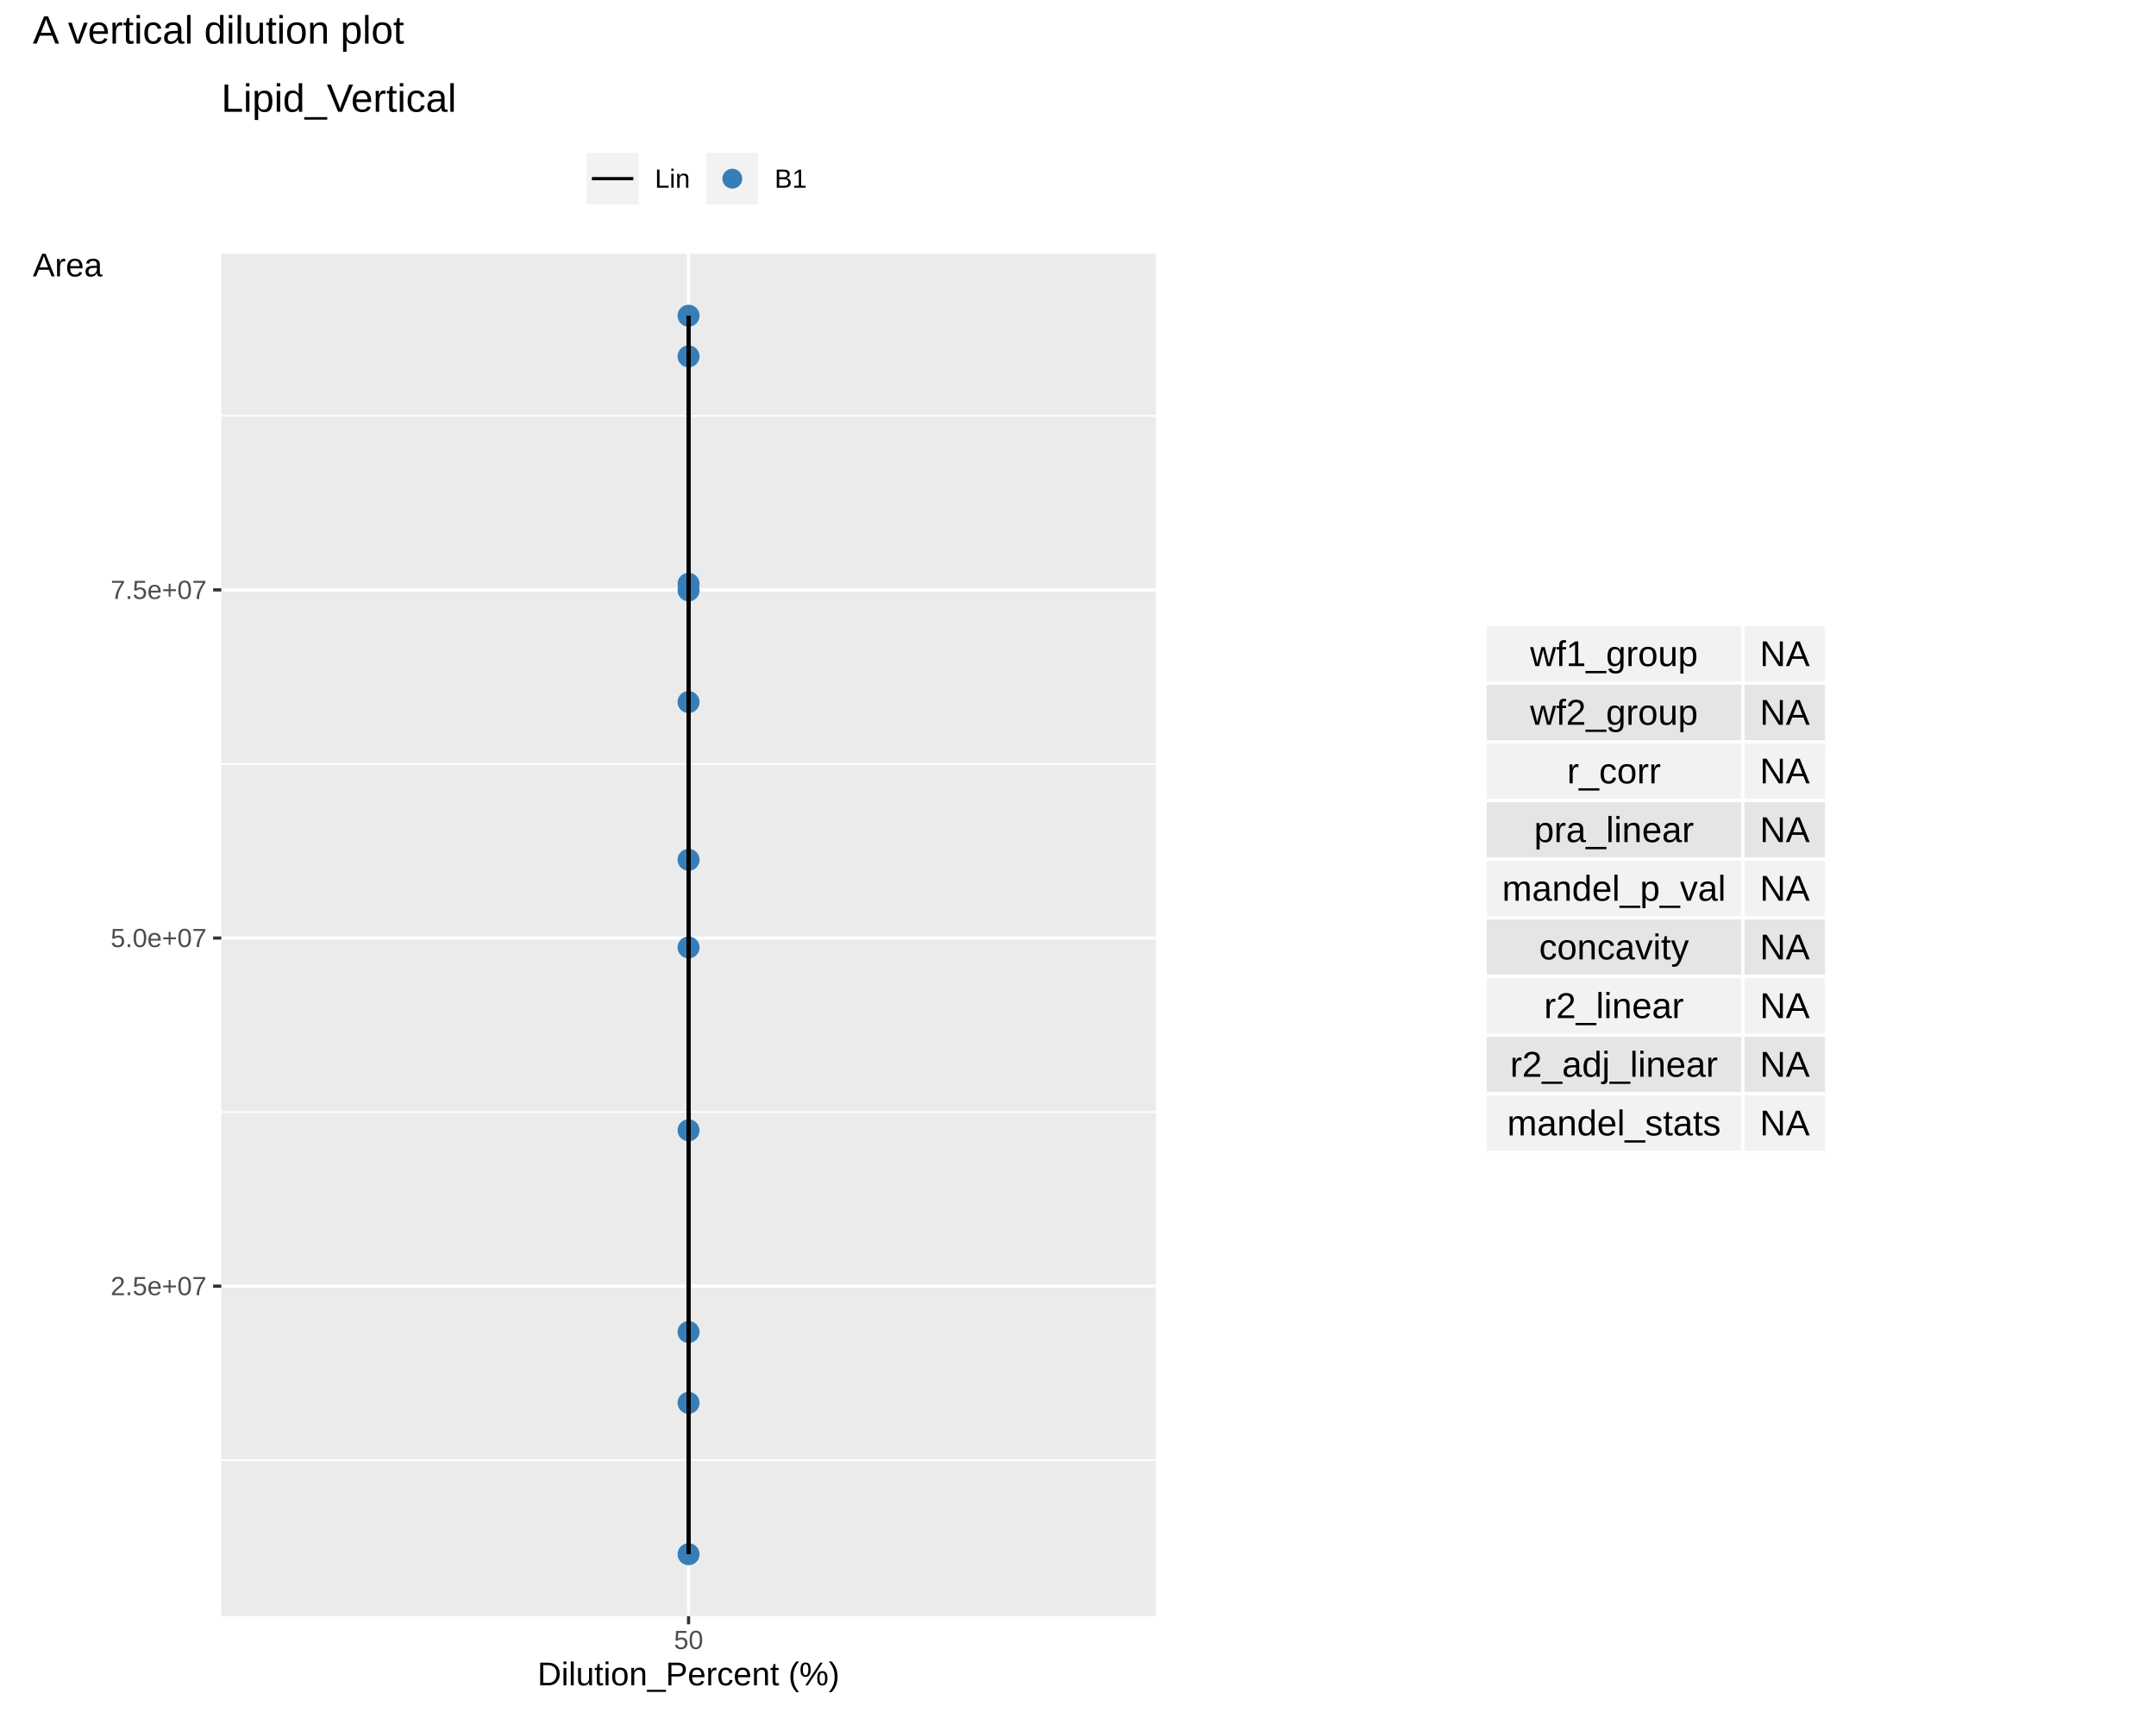
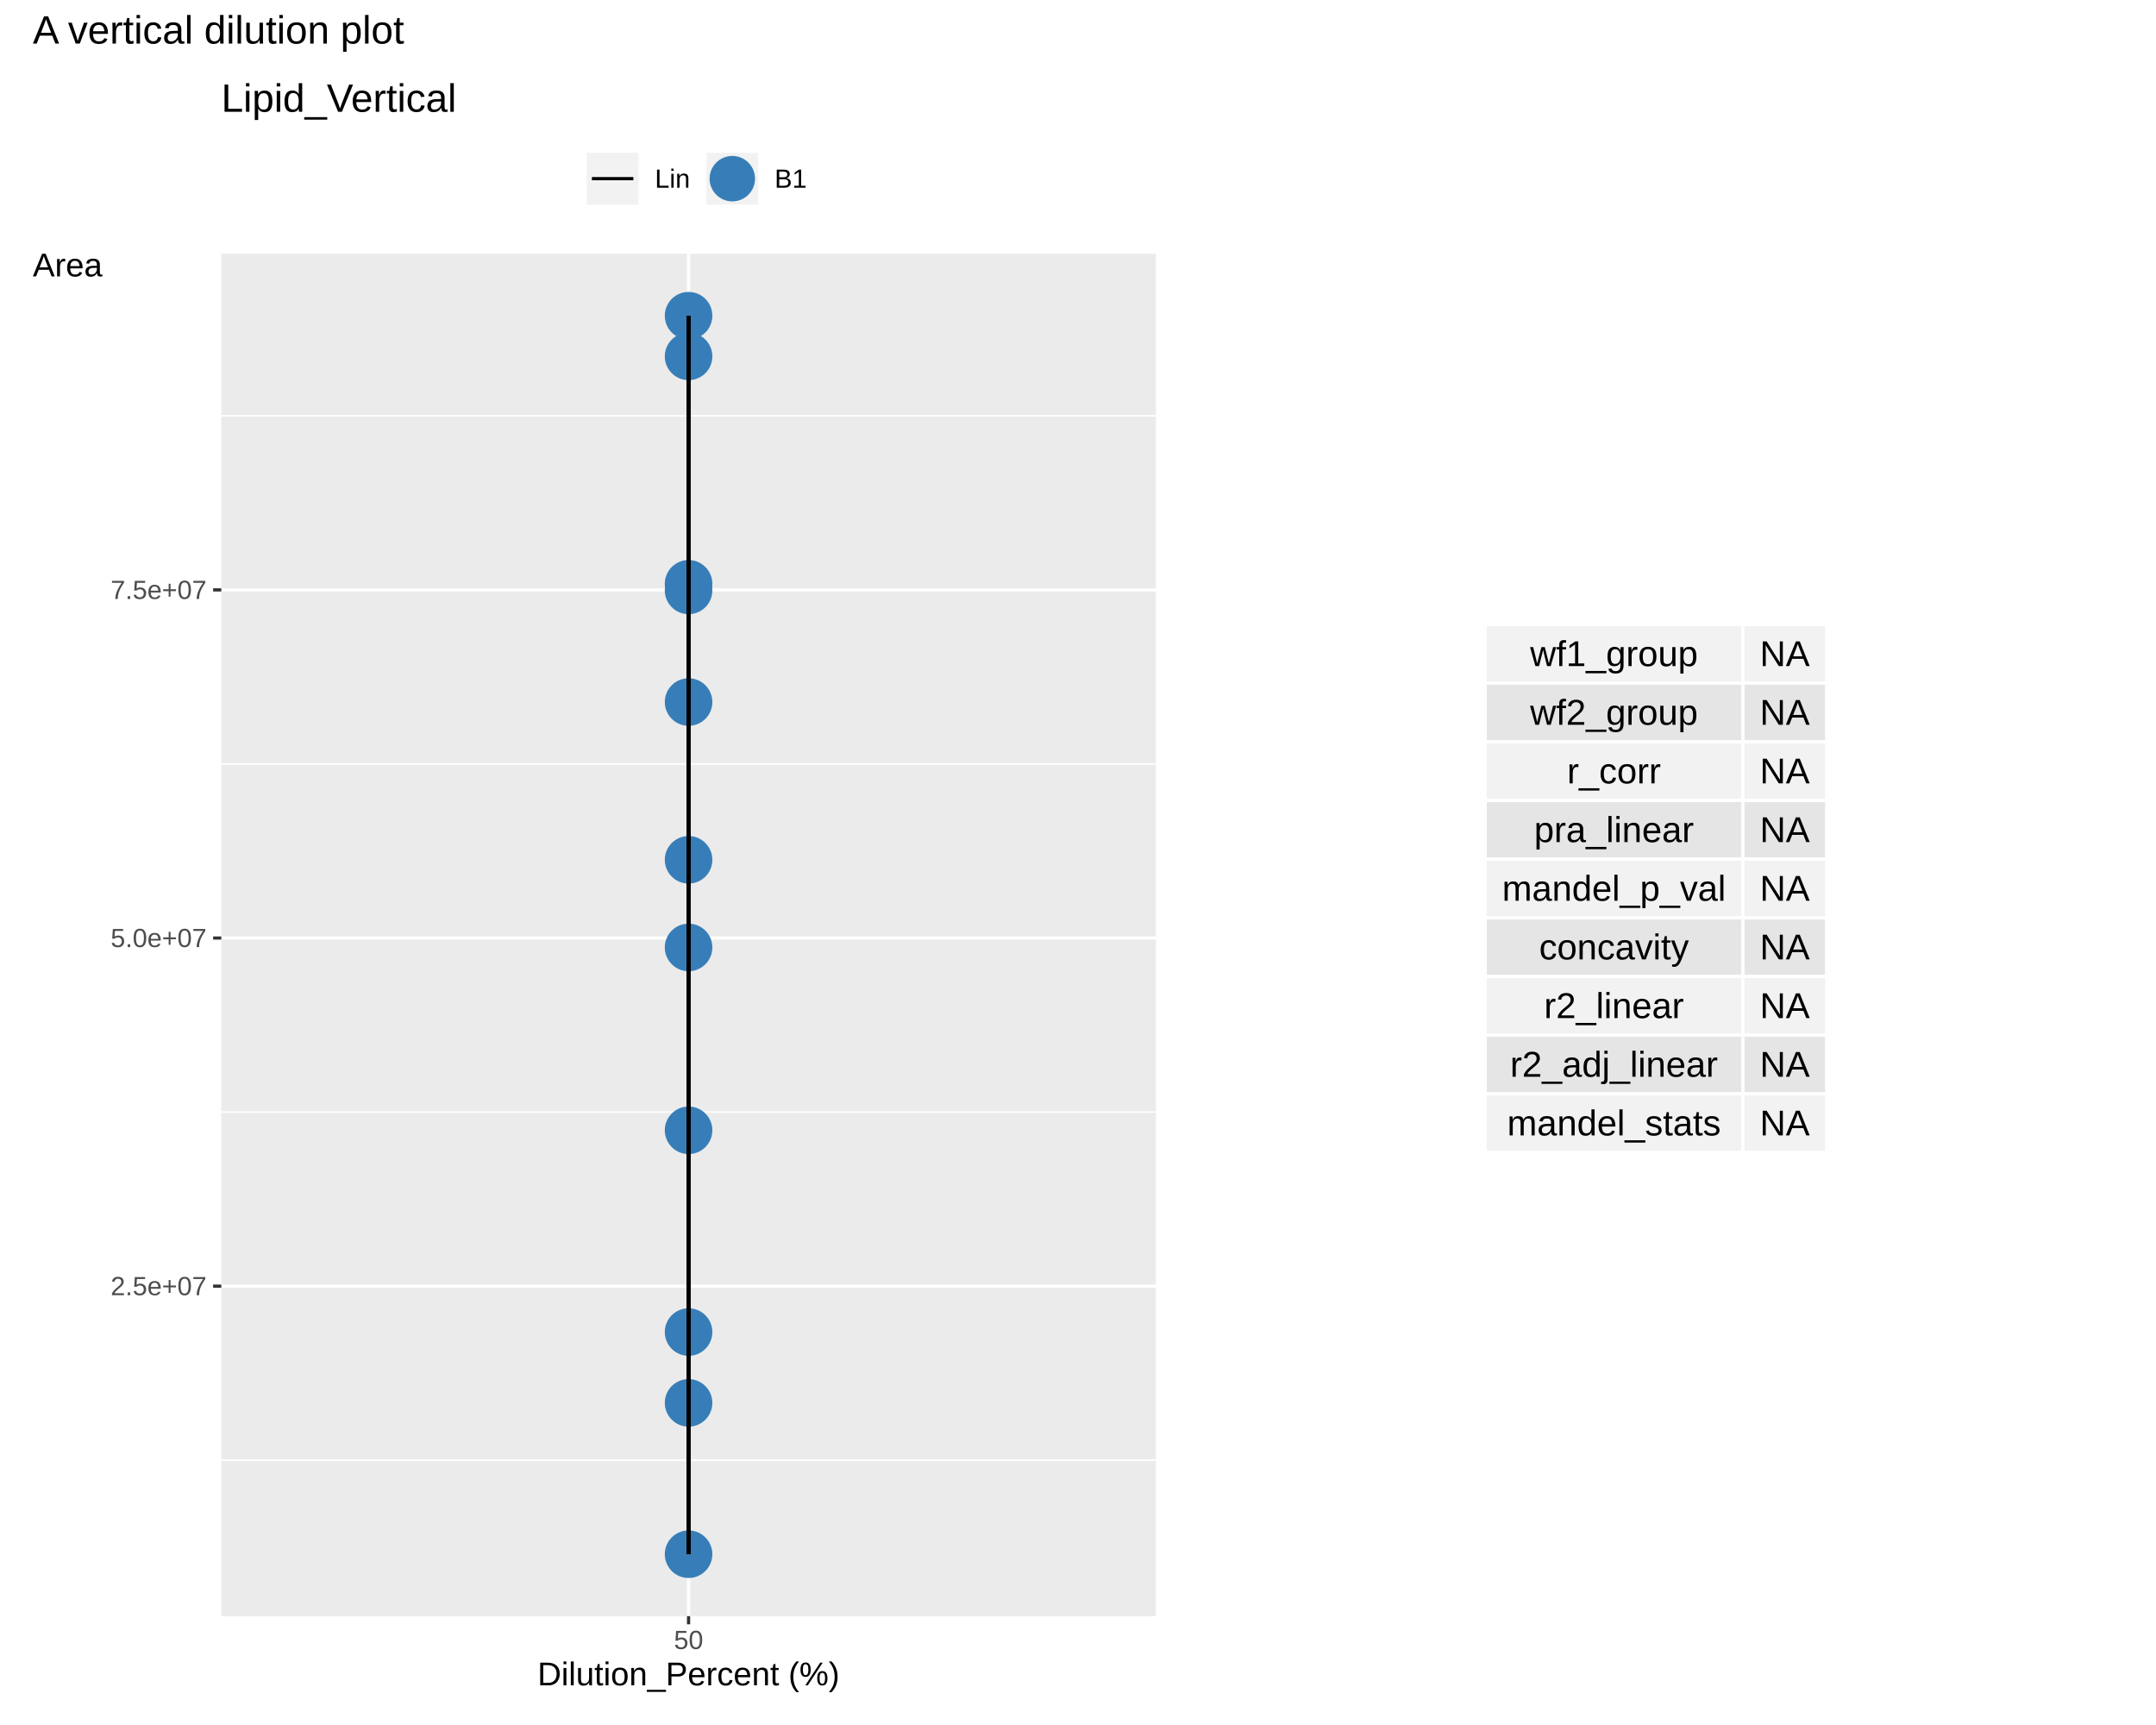
<svg xmlns="http://www.w3.org/2000/svg" viewBox="0 0 720.00 576.00">
  <defs>
    <style type="text/css">
    line, polyline, polygon, path, rect, circle {
      fill: none;
      stroke: #000000;
      stroke-linecap: round;
      stroke-linejoin: round;
      stroke-miterlimit: 10.00;
    }
  </style>
  </defs>
  <rect width="100%" height="100%" style="stroke: none; fill: #FFFFFF;" />
  <rect x="0.00" y="0.00" width="720.00" height="576.00" style="stroke-width: 1.07; stroke: #FFFFFF; fill: #FFFFFF;" />
  <defs>
    <clipPath id="cpMzkxLjQ4fDcxNC41Mnw1NzAuNTJ8MjIuNzc=">
      <rect x="391.48" y="22.77" width="323.04" height="547.75" />
    </clipPath>
  </defs>
  <rect x="391.48" y="22.77" width="323.04" height="547.75" style="stroke-width: 1.07; stroke: #FFFFFF; fill: #FFFFFF;" clip-path="url(#cpMzkxLjQ4fDcxNC41Mnw1NzAuNTJ8MjIuNzc=)" />
  <defs>
    <clipPath id="cpMC4wMHw3MjAuMDB8NTc2LjAwfDAuMDA=">
      <rect x="0.00" y="0.00" width="720.00" height="576.00" />
    </clipPath>
  </defs>
  <defs>
    <clipPath id="cpNS40OHwzOTEuNDh8NTcwLjUyfDIyLjc3">
      <rect x="5.48" y="22.77" width="386.00" height="547.75" />
    </clipPath>
  </defs>
  <rect x="5.48" y="22.77" width="386.00" height="547.75" style="stroke-width: 1.07; stroke: #FFFFFF; fill: #FFFFFF;" clip-path="url(#cpNS40OHwzOTEuNDh8NTcwLjUyfDIyLjc3)" />
  <defs>
    <clipPath id="cpMC4wMHw3MjAuMDB8NTc2LjAwfDAuMDA=">
      <rect x="0.00" y="0.00" width="720.00" height="576.00" />
    </clipPath>
  </defs>
  <defs>
    <clipPath id="cpNzMuOTF8Mzg2LjAwfDUzOS42NXw4NC43NA==">
      <rect x="73.91" y="84.74" width="312.09" height="454.91" />
    </clipPath>
  </defs>
  <rect x="73.91" y="84.74" width="312.09" height="454.91" style="stroke-width: 1.07; stroke: none; fill: #EBEBEB;" clip-path="url(#cpNzMuOTF8Mzg2LjAwfDUzOS42NXw4NC43NA==)" />
  <polyline points="73.91,487.58 386.00,487.58 " style="stroke-width: 0.53; stroke: #FFFFFF; stroke-linecap: butt;" clip-path="url(#cpNzMuOTF8Mzg2LjAwfDUzOS42NXw4NC43NA==)" />
  <polyline points="73.91,371.34 386.00,371.34 " style="stroke-width: 0.53; stroke: #FFFFFF; stroke-linecap: butt;" clip-path="url(#cpNzMuOTF8Mzg2LjAwfDUzOS42NXw4NC43NA==)" />
  <polyline points="73.91,255.10 386.00,255.10 " style="stroke-width: 0.53; stroke: #FFFFFF; stroke-linecap: butt;" clip-path="url(#cpNzMuOTF8Mzg2LjAwfDUzOS42NXw4NC43NA==)" />
  <polyline points="73.91,138.86 386.00,138.86 " style="stroke-width: 0.53; stroke: #FFFFFF; stroke-linecap: butt;" clip-path="url(#cpNzMuOTF8Mzg2LjAwfDUzOS42NXw4NC43NA==)" />
  <polyline points="73.91,429.46 386.00,429.46 " style="stroke-width: 1.07; stroke: #FFFFFF; stroke-linecap: butt;" clip-path="url(#cpNzMuOTF8Mzg2LjAwfDUzOS42NXw4NC43NA==)" />
  <polyline points="73.91,313.22 386.00,313.22 " style="stroke-width: 1.07; stroke: #FFFFFF; stroke-linecap: butt;" clip-path="url(#cpNzMuOTF8Mzg2LjAwfDUzOS42NXw4NC43NA==)" />
  <polyline points="73.91,196.98 386.00,196.98 " style="stroke-width: 1.07; stroke: #FFFFFF; stroke-linecap: butt;" clip-path="url(#cpNzMuOTF8Mzg2LjAwfDUzOS42NXw4NC43NA==)" />
  <polyline points="229.95,539.65 229.95,84.74 " style="stroke-width: 1.07; stroke: #FFFFFF; stroke-linecap: butt;" clip-path="url(#cpNzMuOTF8Mzg2LjAwfDUzOS42NXw4NC43NA==)" />
-   <circle cx="229.95" cy="518.97" r="2.49pt" style="stroke-width: 0.71; stroke: #377EB8; fill: #377EB8;" clip-path="url(#cpNzMuOTF8Mzg2LjAwfDUzOS42NXw4NC43NA==)" />
-   <circle cx="229.95" cy="468.44" r="2.49pt" style="stroke-width: 0.71; stroke: #377EB8; fill: #377EB8;" clip-path="url(#cpNzMuOTF8Mzg2LjAwfDUzOS42NXw4NC43NA==)" />
-   <circle cx="229.95" cy="444.79" r="2.49pt" style="stroke-width: 0.71; stroke: #377EB8; fill: #377EB8;" clip-path="url(#cpNzMuOTF8Mzg2LjAwfDUzOS42NXw4NC43NA==)" />
-   <circle cx="229.95" cy="377.42" r="2.49pt" style="stroke-width: 0.71; stroke: #377EB8; fill: #377EB8;" clip-path="url(#cpNzMuOTF8Mzg2LjAwfDUzOS42NXw4NC43NA==)" />
-   <circle cx="229.95" cy="316.36" r="2.49pt" style="stroke-width: 0.71; stroke: #377EB8; fill: #377EB8;" clip-path="url(#cpNzMuOTF8Mzg2LjAwfDUzOS42NXw4NC43NA==)" />
-   <circle cx="229.95" cy="287.10" r="2.49pt" style="stroke-width: 0.71; stroke: #377EB8; fill: #377EB8;" clip-path="url(#cpNzMuOTF8Mzg2LjAwfDUzOS42NXw4NC43NA==)" />
-   <circle cx="229.95" cy="234.42" r="2.49pt" style="stroke-width: 0.71; stroke: #377EB8; fill: #377EB8;" clip-path="url(#cpNzMuOTF8Mzg2LjAwfDUzOS42NXw4NC43NA==)" />
-   <circle cx="229.95" cy="197.14" r="2.49pt" style="stroke-width: 0.71; stroke: #377EB8; fill: #377EB8;" clip-path="url(#cpNzMuOTF8Mzg2LjAwfDUzOS42NXw4NC43NA==)" />
-   <circle cx="229.95" cy="194.94" r="2.49pt" style="stroke-width: 0.71; stroke: #377EB8; fill: #377EB8;" clip-path="url(#cpNzMuOTF8Mzg2LjAwfDUzOS42NXw4NC43NA==)" />
-   <circle cx="229.95" cy="119.00" r="2.49pt" style="stroke-width: 0.71; stroke: #377EB8; fill: #377EB8;" clip-path="url(#cpNzMuOTF8Mzg2LjAwfDUzOS42NXw4NC43NA==)" />
-   <circle cx="229.95" cy="105.42" r="2.49pt" style="stroke-width: 0.71; stroke: #377EB8; fill: #377EB8;" clip-path="url(#cpNzMuOTF8Mzg2LjAwfDUzOS42NXw4NC43NA==)" />
+   <circle cx="229.95" cy="518.97" r="5.69pt" style="stroke-width: 0.71; stroke: #377EB8; fill: #377EB8;" clip-path="url(#cpNzMuOTF8Mzg2LjAwfDUzOS42NXw4NC43NA==)" />
+   <circle cx="229.95" cy="468.44" r="5.69pt" style="stroke-width: 0.71; stroke: #377EB8; fill: #377EB8;" clip-path="url(#cpNzMuOTF8Mzg2LjAwfDUzOS42NXw4NC43NA==)" />
+   <circle cx="229.95" cy="444.79" r="5.69pt" style="stroke-width: 0.71; stroke: #377EB8; fill: #377EB8;" clip-path="url(#cpNzMuOTF8Mzg2LjAwfDUzOS42NXw4NC43NA==)" />
+   <circle cx="229.95" cy="377.42" r="5.69pt" style="stroke-width: 0.71; stroke: #377EB8; fill: #377EB8;" clip-path="url(#cpNzMuOTF8Mzg2LjAwfDUzOS42NXw4NC43NA==)" />
+   <circle cx="229.95" cy="316.36" r="5.69pt" style="stroke-width: 0.71; stroke: #377EB8; fill: #377EB8;" clip-path="url(#cpNzMuOTF8Mzg2LjAwfDUzOS42NXw4NC43NA==)" />
+   <circle cx="229.95" cy="287.10" r="5.69pt" style="stroke-width: 0.71; stroke: #377EB8; fill: #377EB8;" clip-path="url(#cpNzMuOTF8Mzg2LjAwfDUzOS42NXw4NC43NA==)" />
+   <circle cx="229.95" cy="234.42" r="5.69pt" style="stroke-width: 0.71; stroke: #377EB8; fill: #377EB8;" clip-path="url(#cpNzMuOTF8Mzg2LjAwfDUzOS42NXw4NC43NA==)" />
+   <circle cx="229.95" cy="197.14" r="5.69pt" style="stroke-width: 0.71; stroke: #377EB8; fill: #377EB8;" clip-path="url(#cpNzMuOTF8Mzg2LjAwfDUzOS42NXw4NC43NA==)" />
+   <circle cx="229.95" cy="194.94" r="5.69pt" style="stroke-width: 0.71; stroke: #377EB8; fill: #377EB8;" clip-path="url(#cpNzMuOTF8Mzg2LjAwfDUzOS42NXw4NC43NA==)" />
+   <circle cx="229.95" cy="119.00" r="5.69pt" style="stroke-width: 0.71; stroke: #377EB8; fill: #377EB8;" clip-path="url(#cpNzMuOTF8Mzg2LjAwfDUzOS42NXw4NC43NA==)" />
+   <circle cx="229.95" cy="105.42" r="5.69pt" style="stroke-width: 0.71; stroke: #377EB8; fill: #377EB8;" clip-path="url(#cpNzMuOTF8Mzg2LjAwfDUzOS42NXw4NC43NA==)" />
  <line x1="229.95" y1="518.97" x2="229.95" y2="105.42" style="stroke-width: 1.07; stroke-linecap: butt;" clip-path="url(#cpNzMuOTF8Mzg2LjAwfDUzOS42NXw4NC43NA==)" />
  <line x1="229.95" y1="518.97" x2="229.95" y2="105.42" style="stroke-width: 1.07; stroke-linecap: butt;" clip-path="url(#cpNzMuOTF8Mzg2LjAwfDUzOS42NXw4NC43NA==)" />
  <line x1="229.95" y1="518.97" x2="229.95" y2="105.42" style="stroke-width: 1.07; stroke-linecap: butt;" clip-path="url(#cpNzMuOTF8Mzg2LjAwfDUzOS42NXw4NC43NA==)" />
  <line x1="229.95" y1="518.97" x2="229.95" y2="105.42" style="stroke-width: 1.07; stroke-linecap: butt;" clip-path="url(#cpNzMuOTF8Mzg2LjAwfDUzOS42NXw4NC43NA==)" />
  <line x1="229.95" y1="518.97" x2="229.95" y2="105.42" style="stroke-width: 1.07; stroke-linecap: butt;" clip-path="url(#cpNzMuOTF8Mzg2LjAwfDUzOS42NXw4NC43NA==)" />
  <line x1="229.95" y1="518.97" x2="229.95" y2="105.42" style="stroke-width: 1.07; stroke-linecap: butt;" clip-path="url(#cpNzMuOTF8Mzg2LjAwfDUzOS42NXw4NC43NA==)" />
  <line x1="229.95" y1="518.97" x2="229.95" y2="105.42" style="stroke-width: 1.07; stroke-linecap: butt;" clip-path="url(#cpNzMuOTF8Mzg2LjAwfDUzOS42NXw4NC43NA==)" />
  <line x1="229.95" y1="518.97" x2="229.95" y2="105.42" style="stroke-width: 1.07; stroke-linecap: butt;" clip-path="url(#cpNzMuOTF8Mzg2LjAwfDUzOS42NXw4NC43NA==)" />
  <line x1="229.95" y1="518.97" x2="229.95" y2="105.42" style="stroke-width: 1.07; stroke-linecap: butt;" clip-path="url(#cpNzMuOTF8Mzg2LjAwfDUzOS42NXw4NC43NA==)" />
  <line x1="229.95" y1="518.97" x2="229.95" y2="105.42" style="stroke-width: 1.07; stroke-linecap: butt;" clip-path="url(#cpNzMuOTF8Mzg2LjAwfDUzOS42NXw4NC43NA==)" />
  <line x1="229.95" y1="518.97" x2="229.95" y2="105.42" style="stroke-width: 1.07; stroke-linecap: butt;" clip-path="url(#cpNzMuOTF8Mzg2LjAwfDUzOS42NXw4NC43NA==)" />
  <defs>
    <clipPath id="cpMC4wMHw3MjAuMDB8NTc2LjAwfDAuMDA=">
      <rect x="0.00" y="0.00" width="720.00" height="576.00" />
    </clipPath>
  </defs>
  <g clip-path="url(#cpMC4wMHw3MjAuMDB8NTc2LjAwfDAuMDA=)">
    <text x="36.95" y="432.48" style="font-size: 8.80px; fill: #4D4D4D; font-family: Liberation Sans;" textLength="32.03px" lengthAdjust="spacingAndGlyphs">2.5e+07</text>
  </g>
  <g clip-path="url(#cpMC4wMHw3MjAuMDB8NTc2LjAwfDAuMDA=)">
    <text x="36.95" y="316.24" style="font-size: 8.80px; fill: #4D4D4D; font-family: Liberation Sans;" textLength="32.03px" lengthAdjust="spacingAndGlyphs">5.0e+07</text>
  </g>
  <g clip-path="url(#cpMC4wMHw3MjAuMDB8NTc2LjAwfDAuMDA=)">
    <text x="36.95" y="200.00" style="font-size: 8.80px; fill: #4D4D4D; font-family: Liberation Sans;" textLength="32.03px" lengthAdjust="spacingAndGlyphs">7.5e+07</text>
  </g>
  <polyline points="71.17,429.46 73.91,429.46 " style="stroke-width: 1.07; stroke: #333333; stroke-linecap: butt;" clip-path="url(#cpMC4wMHw3MjAuMDB8NTc2LjAwfDAuMDA=)" />
  <polyline points="71.17,313.22 73.91,313.22 " style="stroke-width: 1.07; stroke: #333333; stroke-linecap: butt;" clip-path="url(#cpMC4wMHw3MjAuMDB8NTc2LjAwfDAuMDA=)" />
  <polyline points="71.17,196.98 73.91,196.98 " style="stroke-width: 1.07; stroke: #333333; stroke-linecap: butt;" clip-path="url(#cpMC4wMHw3MjAuMDB8NTc2LjAwfDAuMDA=)" />
  <polyline points="229.95,542.39 229.95,539.65 " style="stroke-width: 1.07; stroke: #333333; stroke-linecap: butt;" clip-path="url(#cpMC4wMHw3MjAuMDB8NTc2LjAwfDAuMDA=)" />
  <g clip-path="url(#cpMC4wMHw3MjAuMDB8NTc2LjAwfDAuMDA=)">
    <text x="225.06" y="550.63" style="font-size: 8.80px; fill: #4D4D4D; font-family: Liberation Sans;" textLength="9.78px" lengthAdjust="spacingAndGlyphs">50</text>
  </g>
  <g clip-path="url(#cpMC4wMHw3MjAuMDB8NTc2LjAwfDAuMDA=)">
    <text x="179.50" y="562.76" style="font-size: 11.00px; font-family: Liberation Sans;" textLength="100.91px" lengthAdjust="spacingAndGlyphs">Dilution_Percent (%)</text>
  </g>
  <g clip-path="url(#cpMC4wMHw3MjAuMDB8NTc2LjAwfDAuMDA=)">
    <text x="10.96" y="92.30" style="font-size: 11.00px; font-family: Liberation Sans;" textLength="23.25px" lengthAdjust="spacingAndGlyphs">Area</text>
  </g>
  <rect x="184.99" y="45.54" width="89.94" height="28.24" style="stroke-width: 1.07; stroke: none; fill: #FFFFFF;" clip-path="url(#cpMC4wMHw3MjAuMDB8NTc2LjAwfDAuMDA=)" />
  <rect x="195.94" y="51.02" width="17.28" height="17.28" style="stroke-width: 1.07; stroke: none; fill: #F2F2F2;" clip-path="url(#cpMC4wMHw3MjAuMDB8NTc2LjAwfDAuMDA=)" />
  <line x1="197.67" y1="59.66" x2="211.50" y2="59.66" style="stroke-width: 1.07; stroke-linecap: butt;" clip-path="url(#cpMC4wMHw3MjAuMDB8NTc2LjAwfDAuMDA=)" />
  <rect x="235.92" y="51.02" width="17.28" height="17.28" style="stroke-width: 1.07; stroke: none; fill: #F2F2F2;" clip-path="url(#cpMC4wMHw3MjAuMDB8NTc2LjAwfDAuMDA=)" />
-   <circle cx="244.56" cy="59.66" r="2.49pt" style="stroke-width: 0.71; stroke: none; fill: #377EB8;" clip-path="url(#cpMC4wMHw3MjAuMDB8NTc2LjAwfDAuMDA=)" />
+   <circle cx="244.56" cy="59.66" r="5.69pt" style="stroke-width: 0.71; stroke: none; fill: #377EB8;" clip-path="url(#cpMC4wMHw3MjAuMDB8NTc2LjAwfDAuMDA=)" />
  <g clip-path="url(#cpMC4wMHw3MjAuMDB8NTc2LjAwfDAuMDA=)">
    <text x="218.70" y="62.69" style="font-size: 8.80px; font-family: Liberation Sans;" textLength="11.73px" lengthAdjust="spacingAndGlyphs">Lin</text>
  </g>
  <g clip-path="url(#cpMC4wMHw3MjAuMDB8NTc2LjAwfDAuMDA=)">
    <text x="258.68" y="62.69" style="font-size: 8.80px; font-family: Liberation Sans;" textLength="10.77px" lengthAdjust="spacingAndGlyphs">B1</text>
  </g>
  <g clip-path="url(#cpMC4wMHw3MjAuMDB8NTc2LjAwfDAuMDA=)">
    <text x="73.91" y="37.33" style="font-size: 13.20px; font-family: Liberation Sans;" textLength="78.42px" lengthAdjust="spacingAndGlyphs">Lipid_Vertical</text>
  </g>
  <defs>
    <clipPath id="cpMzk2Ljk2fDcwOS4wNHw1MzkuNjV8ODQuNzQ=">
      <rect x="396.96" y="84.74" width="312.09" height="454.91" />
    </clipPath>
  </defs>
  <defs>
    <clipPath id="cpMC4wMHw3MjAuMDB8NTc2LjAwfDAuMDA=">
      <rect x="0.00" y="0.00" width="720.00" height="576.00" />
    </clipPath>
  </defs>
  <defs>
    <clipPath id="cpMzkxLjQ4fDcxNC41Mnw1NzAuNTJ8MjIuNzc=">
      <rect x="391.48" y="22.77" width="323.04" height="547.75" />
    </clipPath>
  </defs>
  <defs>
    <clipPath id="cpNDk1Ljk2fDU4Mi4wMnwyMjguMDl8MjA4LjUw">
      <rect x="495.96" y="208.50" width="86.06" height="19.59" />
    </clipPath>
  </defs>
  <rect x="495.96" y="208.50" width="86.06" height="19.59" style="stroke-width: 1.12; stroke: #FFFFFF; fill: #F2F2F2;" clip-path="url(#cpNDk1Ljk2fDU4Mi4wMnwyMjguMDl8MjA4LjUw)" />
  <defs>
    <clipPath id="cpMzkxLjQ4fDcxNC41Mnw1NzAuNTJ8MjIuNzc=">
      <rect x="391.48" y="22.77" width="323.04" height="547.75" />
    </clipPath>
  </defs>
  <defs>
    <clipPath id="cpNDk1Ljk2fDU4Mi4wMnwyNDcuNjd8MjI4LjA5">
      <rect x="495.96" y="228.09" width="86.06" height="19.59" />
    </clipPath>
  </defs>
  <rect x="495.96" y="228.09" width="86.06" height="19.59" style="stroke-width: 1.12; stroke: #FFFFFF; fill: #E5E5E5;" clip-path="url(#cpNDk1Ljk2fDU4Mi4wMnwyNDcuNjd8MjI4LjA5)" />
  <defs>
    <clipPath id="cpMzkxLjQ4fDcxNC41Mnw1NzAuNTJ8MjIuNzc=">
      <rect x="391.48" y="22.77" width="323.04" height="547.75" />
    </clipPath>
  </defs>
  <defs>
    <clipPath id="cpNDk1Ljk2fDU4Mi4wMnwyNjcuMjZ8MjQ3LjY3">
      <rect x="495.96" y="247.67" width="86.06" height="19.59" />
    </clipPath>
  </defs>
  <rect x="495.96" y="247.67" width="86.06" height="19.59" style="stroke-width: 1.12; stroke: #FFFFFF; fill: #F2F2F2;" clip-path="url(#cpNDk1Ljk2fDU4Mi4wMnwyNjcuMjZ8MjQ3LjY3)" />
  <defs>
    <clipPath id="cpMzkxLjQ4fDcxNC41Mnw1NzAuNTJ8MjIuNzc=">
      <rect x="391.48" y="22.77" width="323.04" height="547.75" />
    </clipPath>
  </defs>
  <defs>
    <clipPath id="cpNDk1Ljk2fDU4Mi4wMnwyODYuODV8MjY3LjI2">
      <rect x="495.96" y="267.26" width="86.06" height="19.59" />
    </clipPath>
  </defs>
  <rect x="495.96" y="267.26" width="86.06" height="19.59" style="stroke-width: 1.12; stroke: #FFFFFF; fill: #E5E5E5;" clip-path="url(#cpNDk1Ljk2fDU4Mi4wMnwyODYuODV8MjY3LjI2)" />
  <defs>
    <clipPath id="cpMzkxLjQ4fDcxNC41Mnw1NzAuNTJ8MjIuNzc=">
      <rect x="391.48" y="22.77" width="323.04" height="547.75" />
    </clipPath>
  </defs>
  <defs>
    <clipPath id="cpNDk1Ljk2fDU4Mi4wMnwzMDYuNDR8Mjg2Ljg1">
      <rect x="495.96" y="286.85" width="86.06" height="19.59" />
    </clipPath>
  </defs>
  <rect x="495.96" y="286.85" width="86.06" height="19.59" style="stroke-width: 1.12; stroke: #FFFFFF; fill: #F2F2F2;" clip-path="url(#cpNDk1Ljk2fDU4Mi4wMnwzMDYuNDR8Mjg2Ljg1)" />
  <defs>
    <clipPath id="cpMzkxLjQ4fDcxNC41Mnw1NzAuNTJ8MjIuNzc=">
      <rect x="391.48" y="22.77" width="323.04" height="547.75" />
    </clipPath>
  </defs>
  <defs>
    <clipPath id="cpNDk1Ljk2fDU4Mi4wMnwzMjYuMDN8MzA2LjQ0">
      <rect x="495.96" y="306.44" width="86.06" height="19.59" />
    </clipPath>
  </defs>
  <rect x="495.96" y="306.44" width="86.06" height="19.59" style="stroke-width: 1.12; stroke: #FFFFFF; fill: #E5E5E5;" clip-path="url(#cpNDk1Ljk2fDU4Mi4wMnwzMjYuMDN8MzA2LjQ0)" />
  <defs>
    <clipPath id="cpMzkxLjQ4fDcxNC41Mnw1NzAuNTJ8MjIuNzc=">
      <rect x="391.48" y="22.77" width="323.04" height="547.75" />
    </clipPath>
  </defs>
  <defs>
    <clipPath id="cpNDk1Ljk2fDU4Mi4wMnwzNDUuNjJ8MzI2LjAz">
      <rect x="495.96" y="326.03" width="86.06" height="19.59" />
    </clipPath>
  </defs>
  <rect x="495.96" y="326.03" width="86.06" height="19.59" style="stroke-width: 1.12; stroke: #FFFFFF; fill: #F2F2F2;" clip-path="url(#cpNDk1Ljk2fDU4Mi4wMnwzNDUuNjJ8MzI2LjAz)" />
  <defs>
    <clipPath id="cpMzkxLjQ4fDcxNC41Mnw1NzAuNTJ8MjIuNzc=">
      <rect x="391.48" y="22.77" width="323.04" height="547.75" />
    </clipPath>
  </defs>
  <defs>
    <clipPath id="cpNDk1Ljk2fDU4Mi4wMnwzNjUuMjF8MzQ1LjYy">
      <rect x="495.96" y="345.62" width="86.06" height="19.59" />
    </clipPath>
  </defs>
  <rect x="495.96" y="345.62" width="86.06" height="19.59" style="stroke-width: 1.12; stroke: #FFFFFF; fill: #E5E5E5;" clip-path="url(#cpNDk1Ljk2fDU4Mi4wMnwzNjUuMjF8MzQ1LjYy)" />
  <defs>
    <clipPath id="cpMzkxLjQ4fDcxNC41Mnw1NzAuNTJ8MjIuNzc=">
      <rect x="391.48" y="22.77" width="323.04" height="547.75" />
    </clipPath>
  </defs>
  <defs>
    <clipPath id="cpNDk1Ljk2fDU4Mi4wMnwzODQuNzl8MzY1LjIx">
      <rect x="495.96" y="365.21" width="86.06" height="19.59" />
    </clipPath>
  </defs>
  <rect x="495.96" y="365.21" width="86.06" height="19.59" style="stroke-width: 1.12; stroke: #FFFFFF; fill: #F2F2F2;" clip-path="url(#cpNDk1Ljk2fDU4Mi4wMnwzODQuNzl8MzY1LjIx)" />
  <defs>
    <clipPath id="cpMzkxLjQ4fDcxNC41Mnw1NzAuNTJ8MjIuNzc=">
      <rect x="391.48" y="22.77" width="323.04" height="547.75" />
    </clipPath>
  </defs>
  <defs>
    <clipPath id="cpNTgyLjAyfDYxMC4wM3wyMjguMDl8MjA4LjUw">
      <rect x="582.02" y="208.50" width="28.01" height="19.59" />
    </clipPath>
  </defs>
  <rect x="582.02" y="208.50" width="28.01" height="19.59" style="stroke-width: 1.12; stroke: #FFFFFF; fill: #F2F2F2;" clip-path="url(#cpNTgyLjAyfDYxMC4wM3wyMjguMDl8MjA4LjUw)" />
  <defs>
    <clipPath id="cpMzkxLjQ4fDcxNC41Mnw1NzAuNTJ8MjIuNzc=">
      <rect x="391.48" y="22.77" width="323.04" height="547.75" />
    </clipPath>
  </defs>
  <defs>
    <clipPath id="cpNTgyLjAyfDYxMC4wM3wyNDcuNjd8MjI4LjA5">
      <rect x="582.02" y="228.09" width="28.01" height="19.59" />
    </clipPath>
  </defs>
  <rect x="582.02" y="228.09" width="28.01" height="19.59" style="stroke-width: 1.12; stroke: #FFFFFF; fill: #E5E5E5;" clip-path="url(#cpNTgyLjAyfDYxMC4wM3wyNDcuNjd8MjI4LjA5)" />
  <defs>
    <clipPath id="cpMzkxLjQ4fDcxNC41Mnw1NzAuNTJ8MjIuNzc=">
      <rect x="391.48" y="22.77" width="323.04" height="547.75" />
    </clipPath>
  </defs>
  <defs>
    <clipPath id="cpNTgyLjAyfDYxMC4wM3wyNjcuMjZ8MjQ3LjY3">
      <rect x="582.02" y="247.67" width="28.01" height="19.59" />
    </clipPath>
  </defs>
  <rect x="582.02" y="247.67" width="28.01" height="19.59" style="stroke-width: 1.12; stroke: #FFFFFF; fill: #F2F2F2;" clip-path="url(#cpNTgyLjAyfDYxMC4wM3wyNjcuMjZ8MjQ3LjY3)" />
  <defs>
    <clipPath id="cpMzkxLjQ4fDcxNC41Mnw1NzAuNTJ8MjIuNzc=">
      <rect x="391.48" y="22.77" width="323.04" height="547.75" />
    </clipPath>
  </defs>
  <defs>
    <clipPath id="cpNTgyLjAyfDYxMC4wM3wyODYuODV8MjY3LjI2">
      <rect x="582.02" y="267.26" width="28.01" height="19.59" />
    </clipPath>
  </defs>
  <rect x="582.02" y="267.26" width="28.01" height="19.59" style="stroke-width: 1.12; stroke: #FFFFFF; fill: #E5E5E5;" clip-path="url(#cpNTgyLjAyfDYxMC4wM3wyODYuODV8MjY3LjI2)" />
  <defs>
    <clipPath id="cpMzkxLjQ4fDcxNC41Mnw1NzAuNTJ8MjIuNzc=">
      <rect x="391.48" y="22.77" width="323.04" height="547.75" />
    </clipPath>
  </defs>
  <defs>
    <clipPath id="cpNTgyLjAyfDYxMC4wM3wzMDYuNDR8Mjg2Ljg1">
      <rect x="582.02" y="286.85" width="28.01" height="19.59" />
    </clipPath>
  </defs>
  <rect x="582.02" y="286.85" width="28.01" height="19.59" style="stroke-width: 1.12; stroke: #FFFFFF; fill: #F2F2F2;" clip-path="url(#cpNTgyLjAyfDYxMC4wM3wzMDYuNDR8Mjg2Ljg1)" />
  <defs>
    <clipPath id="cpMzkxLjQ4fDcxNC41Mnw1NzAuNTJ8MjIuNzc=">
      <rect x="391.48" y="22.77" width="323.04" height="547.75" />
    </clipPath>
  </defs>
  <defs>
    <clipPath id="cpNTgyLjAyfDYxMC4wM3wzMjYuMDN8MzA2LjQ0">
      <rect x="582.02" y="306.44" width="28.01" height="19.59" />
    </clipPath>
  </defs>
  <rect x="582.02" y="306.44" width="28.01" height="19.59" style="stroke-width: 1.12; stroke: #FFFFFF; fill: #E5E5E5;" clip-path="url(#cpNTgyLjAyfDYxMC4wM3wzMjYuMDN8MzA2LjQ0)" />
  <defs>
    <clipPath id="cpMzkxLjQ4fDcxNC41Mnw1NzAuNTJ8MjIuNzc=">
      <rect x="391.48" y="22.77" width="323.04" height="547.75" />
    </clipPath>
  </defs>
  <defs>
    <clipPath id="cpNTgyLjAyfDYxMC4wM3wzNDUuNjJ8MzI2LjAz">
      <rect x="582.02" y="326.03" width="28.01" height="19.59" />
    </clipPath>
  </defs>
  <rect x="582.02" y="326.03" width="28.01" height="19.59" style="stroke-width: 1.12; stroke: #FFFFFF; fill: #F2F2F2;" clip-path="url(#cpNTgyLjAyfDYxMC4wM3wzNDUuNjJ8MzI2LjAz)" />
  <defs>
    <clipPath id="cpMzkxLjQ4fDcxNC41Mnw1NzAuNTJ8MjIuNzc=">
      <rect x="391.48" y="22.77" width="323.04" height="547.75" />
    </clipPath>
  </defs>
  <defs>
    <clipPath id="cpNTgyLjAyfDYxMC4wM3wzNjUuMjF8MzQ1LjYy">
      <rect x="582.02" y="345.62" width="28.01" height="19.59" />
    </clipPath>
  </defs>
  <rect x="582.02" y="345.62" width="28.01" height="19.59" style="stroke-width: 1.12; stroke: #FFFFFF; fill: #E5E5E5;" clip-path="url(#cpNTgyLjAyfDYxMC4wM3wzNjUuMjF8MzQ1LjYy)" />
  <defs>
    <clipPath id="cpMzkxLjQ4fDcxNC41Mnw1NzAuNTJ8MjIuNzc=">
      <rect x="391.48" y="22.77" width="323.04" height="547.75" />
    </clipPath>
  </defs>
  <defs>
    <clipPath id="cpNTgyLjAyfDYxMC4wM3wzODQuNzl8MzY1LjIx">
      <rect x="582.02" y="365.21" width="28.01" height="19.59" />
    </clipPath>
  </defs>
  <rect x="582.02" y="365.21" width="28.01" height="19.59" style="stroke-width: 1.12; stroke: #FFFFFF; fill: #F2F2F2;" clip-path="url(#cpNTgyLjAyfDYxMC4wM3wzODQuNzl8MzY1LjIx)" />
  <defs>
    <clipPath id="cpMzkxLjQ4fDcxNC41Mnw1NzAuNTJ8MjIuNzc=">
      <rect x="391.48" y="22.77" width="323.04" height="547.75" />
    </clipPath>
  </defs>
  <defs>
    <clipPath id="cpNDk1Ljk2fDU4Mi4wMnwyMjguMDl8MjA4LjUw">
      <rect x="495.96" y="208.50" width="86.06" height="19.59" />
    </clipPath>
  </defs>
  <g clip-path="url(#cpNDk1Ljk2fDU4Mi4wMnwyMjguMDl8MjA4LjUw)">
    <text x="510.98" y="222.42" style="font-size: 12.00px; font-family: Liberation Sans;" textLength="56.03px" lengthAdjust="spacingAndGlyphs">wf1_group</text>
  </g>
  <defs>
    <clipPath id="cpMzkxLjQ4fDcxNC41Mnw1NzAuNTJ8MjIuNzc=">
      <rect x="391.48" y="22.77" width="323.04" height="547.75" />
    </clipPath>
  </defs>
  <defs>
    <clipPath id="cpNDk1Ljk2fDU4Mi4wMnwyNDcuNjd8MjI4LjA5">
      <rect x="495.96" y="228.09" width="86.06" height="19.59" />
    </clipPath>
  </defs>
  <g clip-path="url(#cpNDk1Ljk2fDU4Mi4wMnwyNDcuNjd8MjI4LjA5)">
    <text x="510.98" y="242.01" style="font-size: 12.00px; font-family: Liberation Sans;" textLength="56.03px" lengthAdjust="spacingAndGlyphs">wf2_group</text>
  </g>
  <defs>
    <clipPath id="cpMzkxLjQ4fDcxNC41Mnw1NzAuNTJ8MjIuNzc=">
      <rect x="391.48" y="22.77" width="323.04" height="547.75" />
    </clipPath>
  </defs>
  <defs>
    <clipPath id="cpNDk1Ljk2fDU4Mi4wMnwyNjcuMjZ8MjQ3LjY3">
      <rect x="495.96" y="247.67" width="86.06" height="19.59" />
    </clipPath>
  </defs>
  <g clip-path="url(#cpNDk1Ljk2fDU4Mi4wMnwyNjcuMjZ8MjQ3LjY3)">
    <text x="523.32" y="261.59" style="font-size: 12.00px; font-family: Liberation Sans;" textLength="31.34px" lengthAdjust="spacingAndGlyphs">r_corr</text>
  </g>
  <defs>
    <clipPath id="cpMzkxLjQ4fDcxNC41Mnw1NzAuNTJ8MjIuNzc=">
      <rect x="391.48" y="22.77" width="323.04" height="547.75" />
    </clipPath>
  </defs>
  <defs>
    <clipPath id="cpNDk1Ljk2fDU4Mi4wMnwyODYuODV8MjY3LjI2">
      <rect x="495.96" y="267.26" width="86.06" height="19.59" />
    </clipPath>
  </defs>
  <g clip-path="url(#cpNDk1Ljk2fDU4Mi4wMnwyODYuODV8MjY3LjI2)">
    <text x="512.31" y="281.18" style="font-size: 12.00px; font-family: Liberation Sans;" textLength="53.38px" lengthAdjust="spacingAndGlyphs">pra_linear</text>
  </g>
  <defs>
    <clipPath id="cpMzkxLjQ4fDcxNC41Mnw1NzAuNTJ8MjIuNzc=">
      <rect x="391.48" y="22.77" width="323.04" height="547.75" />
    </clipPath>
  </defs>
  <defs>
    <clipPath id="cpNDk1Ljk2fDU4Mi4wMnwzMDYuNDR8Mjg2Ljg1">
      <rect x="495.96" y="286.85" width="86.06" height="19.59" />
    </clipPath>
  </defs>
  <g clip-path="url(#cpNDk1Ljk2fDU4Mi4wMnwzMDYuNDR8Mjg2Ljg1)">
    <text x="501.63" y="300.77" style="font-size: 12.00px; font-family: Liberation Sans;" textLength="74.72px" lengthAdjust="spacingAndGlyphs">mandel_p_val</text>
  </g>
  <defs>
    <clipPath id="cpMzkxLjQ4fDcxNC41Mnw1NzAuNTJ8MjIuNzc=">
      <rect x="391.48" y="22.77" width="323.04" height="547.75" />
    </clipPath>
  </defs>
  <defs>
    <clipPath id="cpNDk1Ljk2fDU4Mi4wMnwzMjYuMDN8MzA2LjQ0">
      <rect x="495.96" y="306.44" width="86.06" height="19.59" />
    </clipPath>
  </defs>
  <g clip-path="url(#cpNDk1Ljk2fDU4Mi4wMnwzMjYuMDN8MzA2LjQ0)">
    <text x="513.99" y="320.36" style="font-size: 12.00px; font-family: Liberation Sans;" textLength="50.02px" lengthAdjust="spacingAndGlyphs">concavity</text>
  </g>
  <defs>
    <clipPath id="cpMzkxLjQ4fDcxNC41Mnw1NzAuNTJ8MjIuNzc=">
      <rect x="391.48" y="22.77" width="323.04" height="547.75" />
    </clipPath>
  </defs>
  <defs>
    <clipPath id="cpNDk1Ljk2fDU4Mi4wMnwzNDUuNjJ8MzI2LjAz">
      <rect x="495.96" y="326.03" width="86.06" height="19.59" />
    </clipPath>
  </defs>
  <g clip-path="url(#cpNDk1Ljk2fDU4Mi4wMnwzNDUuNjJ8MzI2LjAz)">
    <text x="515.64" y="339.95" style="font-size: 12.00px; font-family: Liberation Sans;" textLength="46.70px" lengthAdjust="spacingAndGlyphs">r2_linear</text>
  </g>
  <defs>
    <clipPath id="cpMzkxLjQ4fDcxNC41Mnw1NzAuNTJ8MjIuNzc=">
      <rect x="391.48" y="22.77" width="323.04" height="547.75" />
    </clipPath>
  </defs>
  <defs>
    <clipPath id="cpNDk1Ljk2fDU4Mi4wMnwzNjUuMjF8MzQ1LjYy">
      <rect x="495.96" y="345.62" width="86.06" height="19.59" />
    </clipPath>
  </defs>
  <g clip-path="url(#cpNDk1Ljk2fDU4Mi4wMnwzNjUuMjF8MzQ1LjYy)">
    <text x="504.30" y="359.54" style="font-size: 12.00px; font-family: Liberation Sans;" textLength="69.39px" lengthAdjust="spacingAndGlyphs">r2_adj_linear</text>
  </g>
  <defs>
    <clipPath id="cpMzkxLjQ4fDcxNC41Mnw1NzAuNTJ8MjIuNzc=">
      <rect x="391.48" y="22.77" width="323.04" height="547.75" />
    </clipPath>
  </defs>
  <defs>
    <clipPath id="cpNDk1Ljk2fDU4Mi4wMnwzODQuNzl8MzY1LjIx">
      <rect x="495.96" y="365.21" width="86.06" height="19.59" />
    </clipPath>
  </defs>
  <g clip-path="url(#cpNDk1Ljk2fDU4Mi4wMnwzODQuNzl8MzY1LjIx)">
    <text x="503.31" y="379.13" style="font-size: 12.00px; font-family: Liberation Sans;" textLength="71.36px" lengthAdjust="spacingAndGlyphs">mandel_stats</text>
  </g>
  <defs>
    <clipPath id="cpMzkxLjQ4fDcxNC41Mnw1NzAuNTJ8MjIuNzc=">
      <rect x="391.48" y="22.77" width="323.04" height="547.75" />
    </clipPath>
  </defs>
  <defs>
    <clipPath id="cpNTgyLjAyfDYxMC4wM3wyMjguMDl8MjA4LjUw">
      <rect x="582.02" y="208.50" width="28.01" height="19.59" />
    </clipPath>
  </defs>
  <g clip-path="url(#cpNTgyLjAyfDYxMC4wM3wyMjguMDl8MjA4LjUw)">
    <text x="587.69" y="222.42" style="font-size: 12.00px; font-family: Liberation Sans;" textLength="16.67px" lengthAdjust="spacingAndGlyphs">NA</text>
  </g>
  <defs>
    <clipPath id="cpMzkxLjQ4fDcxNC41Mnw1NzAuNTJ8MjIuNzc=">
      <rect x="391.48" y="22.77" width="323.04" height="547.75" />
    </clipPath>
  </defs>
  <defs>
    <clipPath id="cpNTgyLjAyfDYxMC4wM3wyNDcuNjd8MjI4LjA5">
      <rect x="582.02" y="228.09" width="28.01" height="19.59" />
    </clipPath>
  </defs>
  <g clip-path="url(#cpNTgyLjAyfDYxMC4wM3wyNDcuNjd8MjI4LjA5)">
    <text x="587.69" y="242.01" style="font-size: 12.00px; font-family: Liberation Sans;" textLength="16.67px" lengthAdjust="spacingAndGlyphs">NA</text>
  </g>
  <defs>
    <clipPath id="cpMzkxLjQ4fDcxNC41Mnw1NzAuNTJ8MjIuNzc=">
      <rect x="391.48" y="22.77" width="323.04" height="547.75" />
    </clipPath>
  </defs>
  <defs>
    <clipPath id="cpNTgyLjAyfDYxMC4wM3wyNjcuMjZ8MjQ3LjY3">
      <rect x="582.02" y="247.67" width="28.01" height="19.59" />
    </clipPath>
  </defs>
  <g clip-path="url(#cpNTgyLjAyfDYxMC4wM3wyNjcuMjZ8MjQ3LjY3)">
    <text x="587.69" y="261.59" style="font-size: 12.00px; font-family: Liberation Sans;" textLength="16.67px" lengthAdjust="spacingAndGlyphs">NA</text>
  </g>
  <defs>
    <clipPath id="cpMzkxLjQ4fDcxNC41Mnw1NzAuNTJ8MjIuNzc=">
      <rect x="391.48" y="22.77" width="323.04" height="547.75" />
    </clipPath>
  </defs>
  <defs>
    <clipPath id="cpNTgyLjAyfDYxMC4wM3wyODYuODV8MjY3LjI2">
      <rect x="582.02" y="267.26" width="28.01" height="19.59" />
    </clipPath>
  </defs>
  <g clip-path="url(#cpNTgyLjAyfDYxMC4wM3wyODYuODV8MjY3LjI2)">
    <text x="587.69" y="281.18" style="font-size: 12.00px; font-family: Liberation Sans;" textLength="16.67px" lengthAdjust="spacingAndGlyphs">NA</text>
  </g>
  <defs>
    <clipPath id="cpMzkxLjQ4fDcxNC41Mnw1NzAuNTJ8MjIuNzc=">
      <rect x="391.48" y="22.77" width="323.04" height="547.75" />
    </clipPath>
  </defs>
  <defs>
    <clipPath id="cpNTgyLjAyfDYxMC4wM3wzMDYuNDR8Mjg2Ljg1">
      <rect x="582.02" y="286.85" width="28.01" height="19.59" />
    </clipPath>
  </defs>
  <g clip-path="url(#cpNTgyLjAyfDYxMC4wM3wzMDYuNDR8Mjg2Ljg1)">
    <text x="587.69" y="300.77" style="font-size: 12.00px; font-family: Liberation Sans;" textLength="16.67px" lengthAdjust="spacingAndGlyphs">NA</text>
  </g>
  <defs>
    <clipPath id="cpMzkxLjQ4fDcxNC41Mnw1NzAuNTJ8MjIuNzc=">
      <rect x="391.48" y="22.77" width="323.04" height="547.75" />
    </clipPath>
  </defs>
  <defs>
    <clipPath id="cpNTgyLjAyfDYxMC4wM3wzMjYuMDN8MzA2LjQ0">
      <rect x="582.02" y="306.44" width="28.01" height="19.59" />
    </clipPath>
  </defs>
  <g clip-path="url(#cpNTgyLjAyfDYxMC4wM3wzMjYuMDN8MzA2LjQ0)">
    <text x="587.69" y="320.36" style="font-size: 12.00px; font-family: Liberation Sans;" textLength="16.67px" lengthAdjust="spacingAndGlyphs">NA</text>
  </g>
  <defs>
    <clipPath id="cpMzkxLjQ4fDcxNC41Mnw1NzAuNTJ8MjIuNzc=">
      <rect x="391.48" y="22.77" width="323.04" height="547.75" />
    </clipPath>
  </defs>
  <defs>
    <clipPath id="cpNTgyLjAyfDYxMC4wM3wzNDUuNjJ8MzI2LjAz">
      <rect x="582.02" y="326.03" width="28.01" height="19.59" />
    </clipPath>
  </defs>
  <g clip-path="url(#cpNTgyLjAyfDYxMC4wM3wzNDUuNjJ8MzI2LjAz)">
    <text x="587.69" y="339.95" style="font-size: 12.00px; font-family: Liberation Sans;" textLength="16.67px" lengthAdjust="spacingAndGlyphs">NA</text>
  </g>
  <defs>
    <clipPath id="cpMzkxLjQ4fDcxNC41Mnw1NzAuNTJ8MjIuNzc=">
      <rect x="391.48" y="22.77" width="323.04" height="547.75" />
    </clipPath>
  </defs>
  <defs>
    <clipPath id="cpNTgyLjAyfDYxMC4wM3wzNjUuMjF8MzQ1LjYy">
      <rect x="582.02" y="345.62" width="28.01" height="19.59" />
    </clipPath>
  </defs>
  <g clip-path="url(#cpNTgyLjAyfDYxMC4wM3wzNjUuMjF8MzQ1LjYy)">
    <text x="587.69" y="359.54" style="font-size: 12.00px; font-family: Liberation Sans;" textLength="16.67px" lengthAdjust="spacingAndGlyphs">NA</text>
  </g>
  <defs>
    <clipPath id="cpMzkxLjQ4fDcxNC41Mnw1NzAuNTJ8MjIuNzc=">
      <rect x="391.48" y="22.77" width="323.04" height="547.75" />
    </clipPath>
  </defs>
  <defs>
    <clipPath id="cpNTgyLjAyfDYxMC4wM3wzODQuNzl8MzY1LjIx">
      <rect x="582.02" y="365.21" width="28.01" height="19.59" />
    </clipPath>
  </defs>
  <g clip-path="url(#cpNTgyLjAyfDYxMC4wM3wzODQuNzl8MzY1LjIx)">
    <text x="587.69" y="379.13" style="font-size: 12.00px; font-family: Liberation Sans;" textLength="16.67px" lengthAdjust="spacingAndGlyphs">NA</text>
  </g>
  <defs>
    <clipPath id="cpMzkxLjQ4fDcxNC41Mnw1NzAuNTJ8MjIuNzc=">
      <rect x="391.48" y="22.77" width="323.04" height="547.75" />
    </clipPath>
  </defs>
  <defs>
    <clipPath id="cpMC4wMHw3MjAuMDB8NTc2LjAwfDAuMDA=">
      <rect x="0.00" y="0.00" width="720.00" height="576.00" />
    </clipPath>
  </defs>
  <defs>
    <clipPath id="cpMzk2Ljk2fDcwOS4wNHw0NS41NHwyOC4yNQ==">
      <rect x="396.96" y="28.25" width="312.09" height="17.29" />
    </clipPath>
  </defs>
  <defs>
    <clipPath id="cpMC4wMHw3MjAuMDB8NTc2LjAwfDAuMDA=">
      <rect x="0.00" y="0.00" width="720.00" height="576.00" />
    </clipPath>
  </defs>
  <defs>
    <clipPath id="cpMzk2Ljk2fDcwOS4wNHw0NS41NHw0NS41NA==">
      <rect x="396.96" y="45.54" width="312.09" height="0.00" />
    </clipPath>
  </defs>
  <defs>
    <clipPath id="cpMC4wMHw3MjAuMDB8NTc2LjAwfDAuMDA=">
      <rect x="0.00" y="0.00" width="720.00" height="576.00" />
    </clipPath>
  </defs>
  <defs>
    <clipPath id="cpMzk2Ljk2fDcwOS4wNHw1NjUuMDR8NTY1LjA0">
      <rect x="396.96" y="565.04" width="312.09" height="0.00" />
    </clipPath>
  </defs>
  <defs>
    <clipPath id="cpMC4wMHw3MjAuMDB8NTc2LjAwfDAuMDA=">
      <rect x="0.00" y="0.00" width="720.00" height="576.00" />
    </clipPath>
  </defs>
  <g clip-path="url(#cpMC4wMHw3MjAuMDB8NTc2LjAwfDAuMDA=)">
    <text x="10.96" y="14.56" style="font-size: 13.20px; font-family: Liberation Sans;" textLength="123.83px" lengthAdjust="spacingAndGlyphs">A vertical dilution plot</text>
  </g>
</svg>
